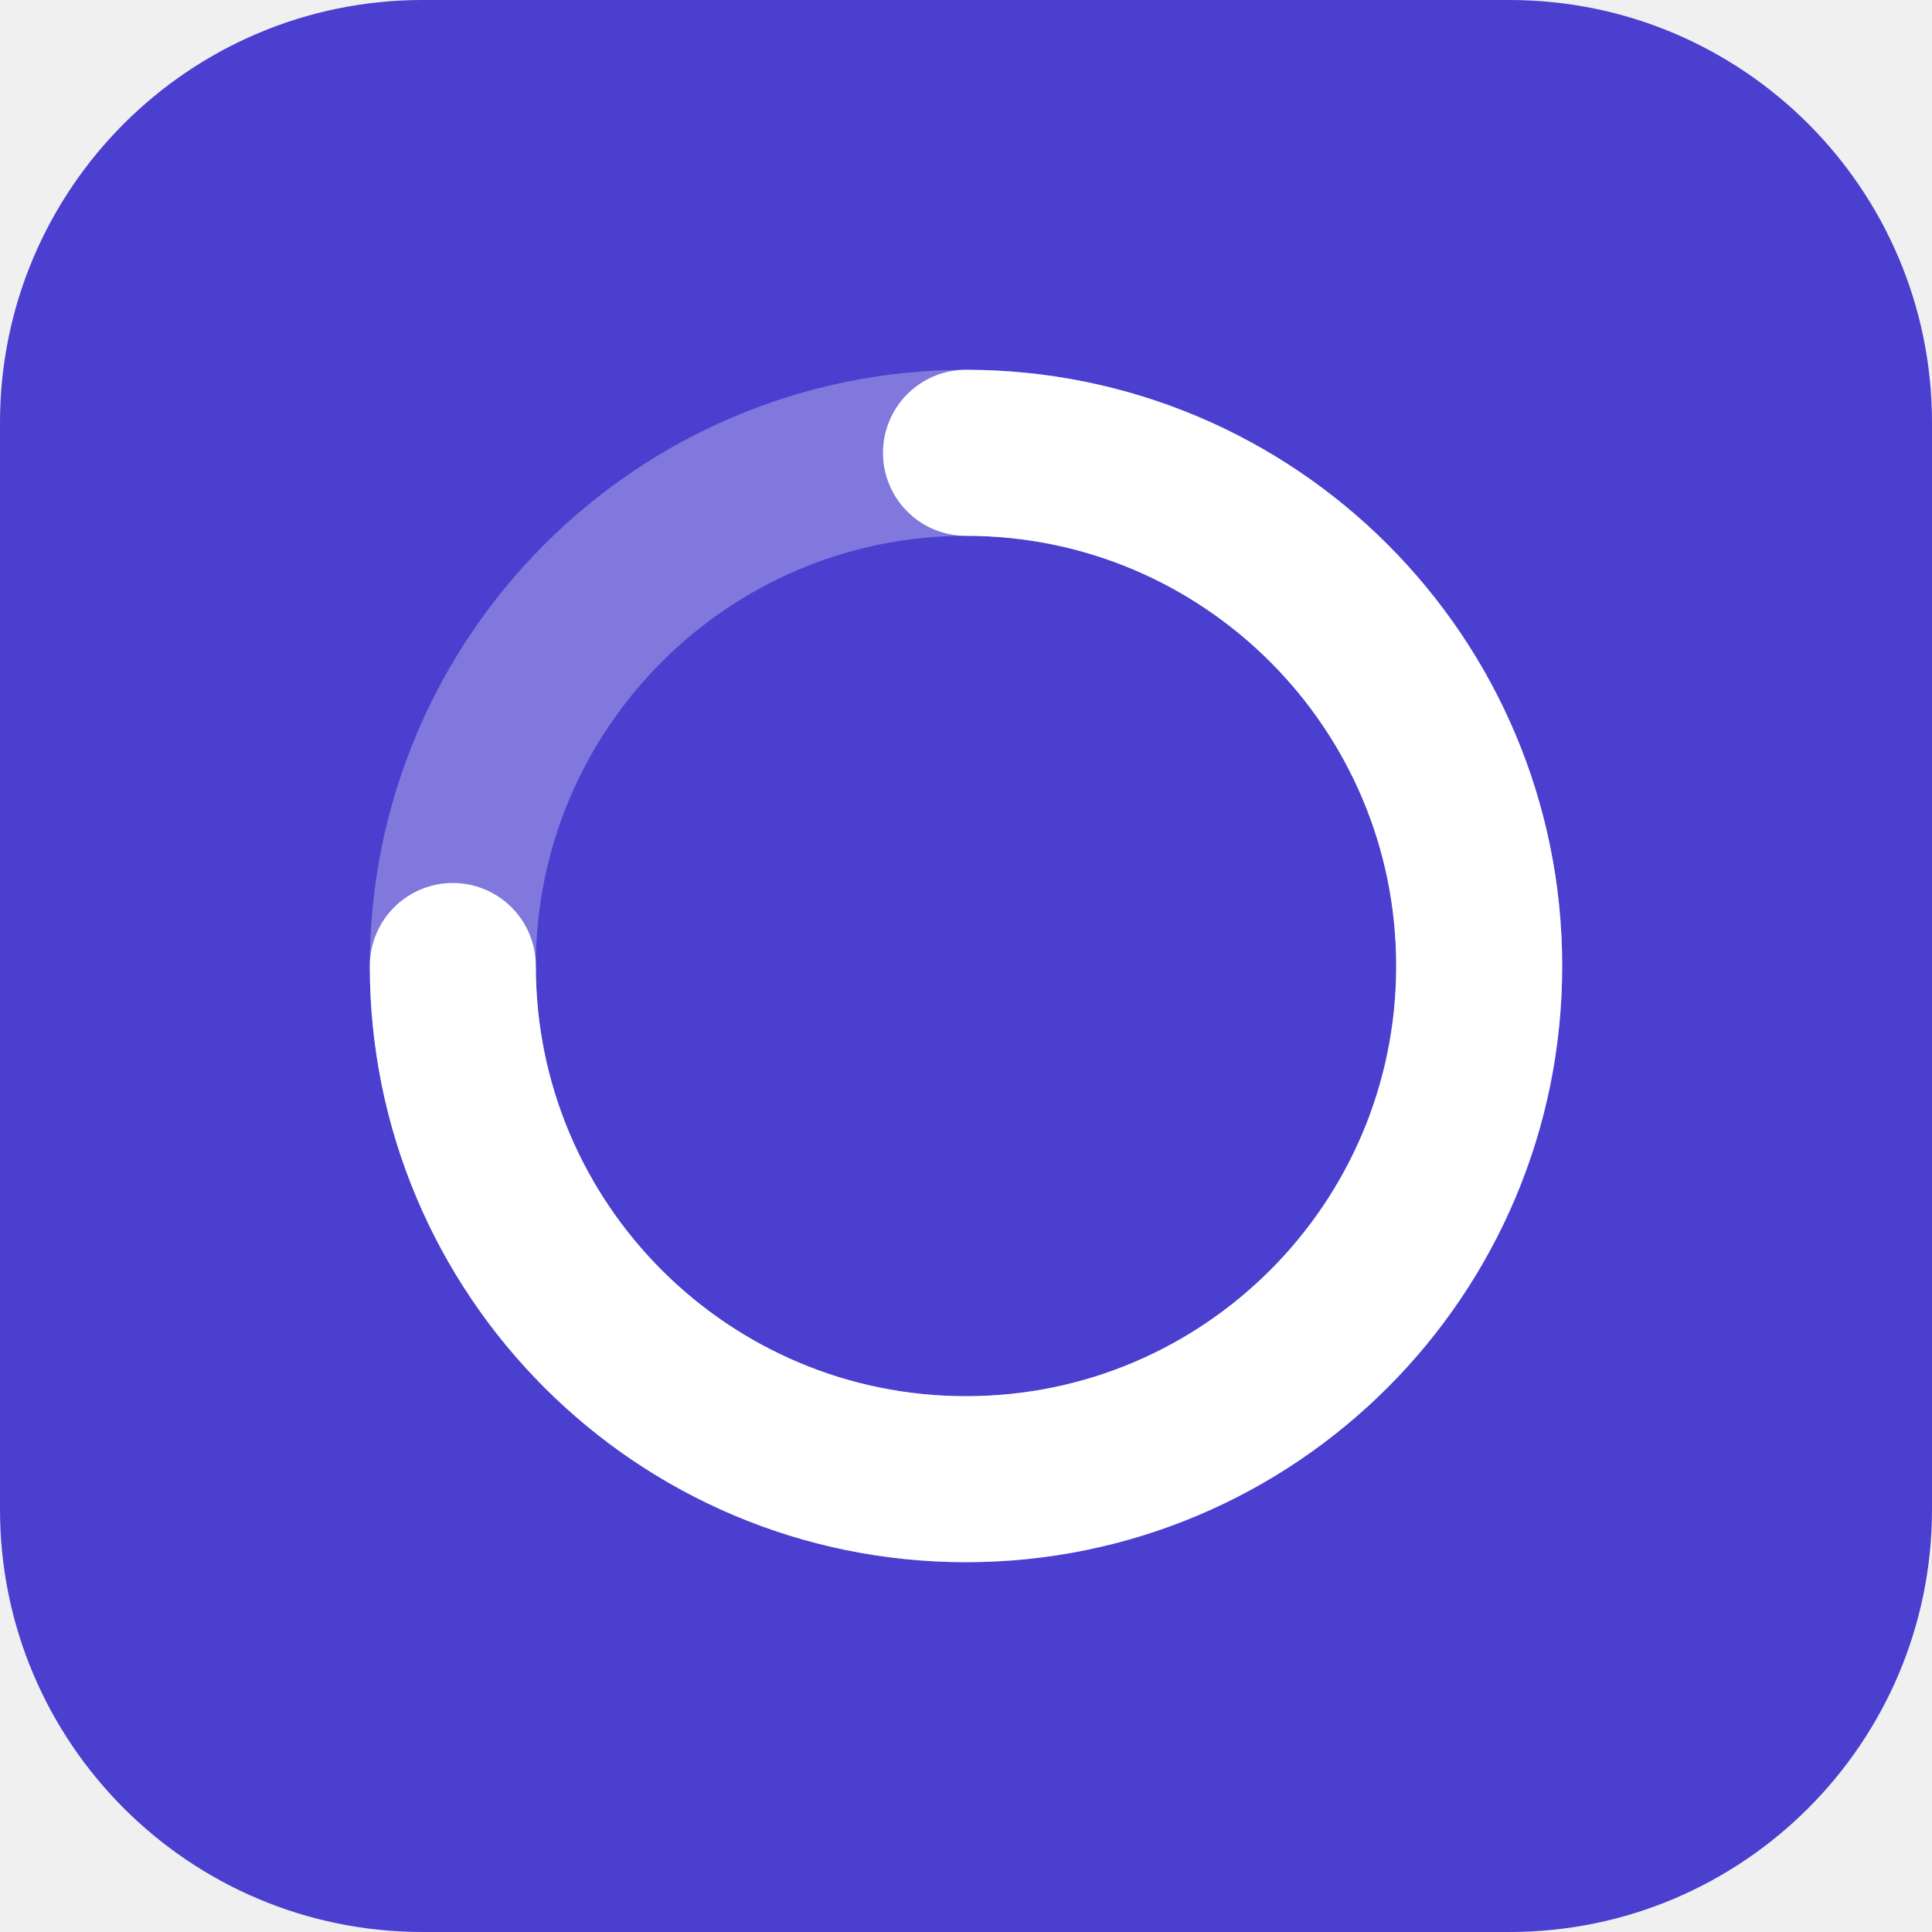
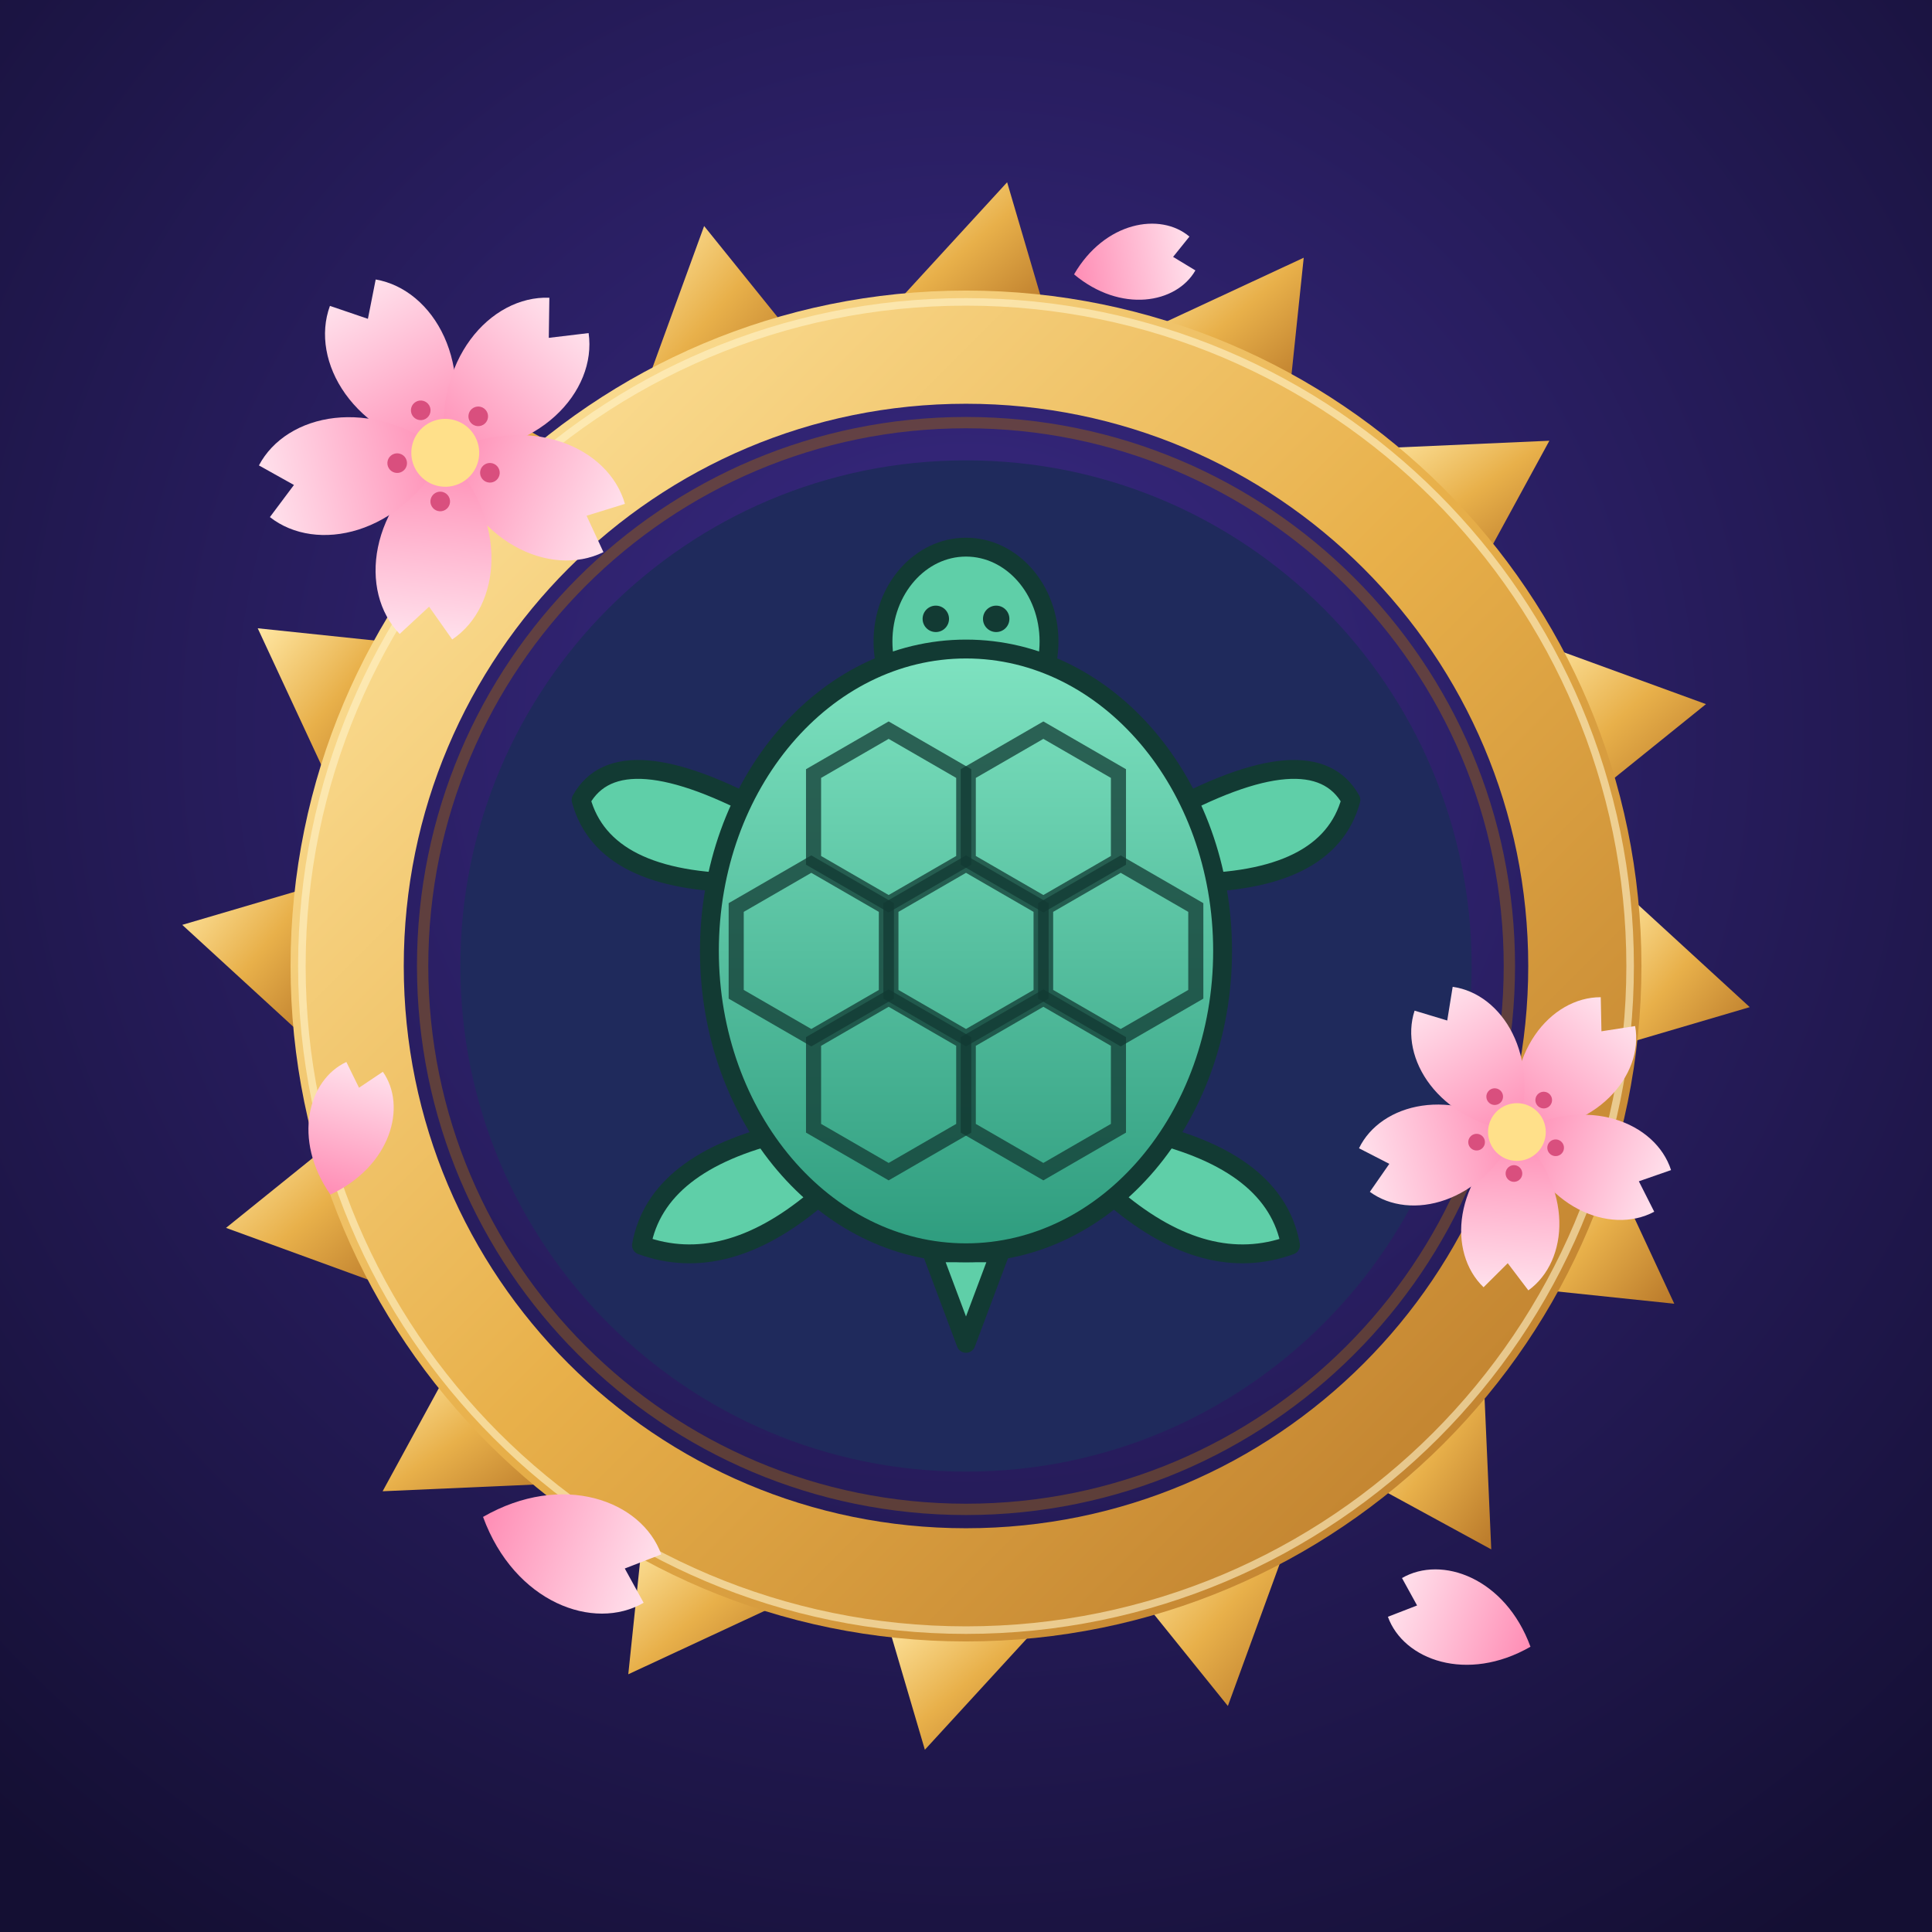
- <svg xmlns="http://www.w3.org/2000/svg" viewBox="0 0 64 64">
-   <rect width="64" height="64" rx="14" fill="#4A3FCF" />
-   <circle cx="32" cy="32" r="17" fill="none" stroke="#fff" stroke-opacity=".3" stroke-width="5.5" />
-   <path d="M32 15 A17 17 0 1 1 15 32" fill="none" stroke="#fff" stroke-width="5.5" stroke-linecap="round" />
+ <svg xmlns="http://www.w3.org/2000/svg" viewBox="0 0 512 512">
+   <defs>
+     <radialGradient id="bg" cx="50%" cy="38%" r="75%">
+       <stop offset="0" stop-color="#3A2A86" />
+       <stop offset="1" stop-color="#140F33" />
+     </radialGradient>
+     <linearGradient id="gold" x1="0" y1="0" x2="1" y2="1">
+       <stop offset="0" stop-color="#FFE7A3" />
+       <stop offset=".5" stop-color="#E8B04A" />
+       <stop offset="1" stop-color="#B9792A" />
+     </linearGradient>
+     <linearGradient id="jade" x1="0" y1="0" x2="0" y2="1">
+       <stop offset="0" stop-color="#7FE3C1" />
+       <stop offset="1" stop-color="#2E9C7E" />
+     </linearGradient>
+     <linearGradient id="pk" x1="0" y1="0" x2="0" y2="1">
+       <stop offset="0" stop-color="#FFE1EC" />
+       <stop offset="1" stop-color="#FF8DB5" />
+     </linearGradient>
+   </defs>
+   <rect width="512" height="512" fill="url(#bg)" />
+   <g fill="url(#gold)">
+     <path d="M428.7,234.8 L463.7,266.9 L428.7,277.2 Z" />
+     <path d="M423.7,302.5 L443.7,345.5 L407.4,341.7 Z" />
+     <path d="M393.1,363.1 L395.2,410.6 L363.1,393.1 Z" />
+     <path d="M341.7,407.4 L325.4,452.1 L302.5,423.7 Z" />
+     <path d="M277.2,428.7 L245.1,463.7 L234.8,428.7 Z" />
+     <path d="M209.5,423.7 L166.5,443.7 L170.3,407.4 Z" />
+     <path d="M148.9,393.1 L101.4,395.2 L118.9,363.1 Z" />
+     <path d="M104.6,341.7 L59.9,325.4 L88.3,302.5 Z" />
+     <path d="M83.3,277.2 L48.3,245.1 L83.3,234.8 Z" />
+     <path d="M88.3,209.5 L68.3,166.5 L104.6,170.3 Z" />
+     <path d="M118.9,148.9 L116.8,101.4 L148.9,118.9 Z" />
+     <path d="M170.3,104.6 L186.6,59.9 L209.5,88.3 Z" />
+     <path d="M234.8,83.3 L266.9,48.3 L277.2,83.3 Z" />
+     <path d="M302.5,88.3 L345.5,68.3 L341.7,104.6 Z" />
+     <path d="M363.1,118.9 L410.6,116.8 L393.1,148.9 Z" />
+     <path d="M407.4,170.3 L452.1,186.6 L423.7,209.5 Z" />
+   </g>
+   <circle cx="256" cy="256" r="164" fill="none" stroke="url(#gold)" stroke-width="30" />
+   <circle cx="256" cy="256" r="144" fill="none" stroke="#8A5A1E" stroke-opacity=".55" stroke-width="3" />
+   <circle cx="256" cy="256" r="176" fill="none" stroke="#FFF3C9" stroke-opacity=".6" stroke-width="2" />
+   <circle cx="256" cy="256" r="134" fill="#1F2A5C" />
+   <g stroke="#123A33" stroke-width="5" stroke-linejoin="round">
+     <ellipse cx="256" cy="170" rx="22" ry="25" fill="#5FCFA8" />
+     <path d="M204,216 q-40,-22 -50,-4 q6,22 44,22 Z" fill="#5FCFA8" />
+     <path d="M308,216 q40,-22 50,-4 q-6,22 -44,22 Z" fill="#5FCFA8" />
+     <path d="M208,300 q-34,8 -38,30 q22,8 46,-12 Z" fill="#5FCFA8" />
+     <path d="M304,300 q34,8 38,30 q-22,8 -46,-12 Z" fill="#5FCFA8" />
+     <path d="M247,332 L256,356 L265,332 Z" fill="#5FCFA8" />
+     <ellipse cx="256" cy="252" rx="68" ry="80" fill="url(#jade)" />
+   </g>
+   <clipPath id="shell">
+     <ellipse cx="256" cy="252" rx="64" ry="76" />
+   </clipPath>
+   <g clip-path="url(#shell)" fill="none" stroke="#123A33" stroke-width="4" stroke-opacity=".75">
+     <path d="M275.9,263.5 L256.0,275.0 L236.1,263.5 L236.1,240.5 L256.0,229.0 L275.9,240.5 Z" />
+     <path d="M316.9,263.5 L297.0,275.0 L277.1,263.5 L277.1,240.5 L297.0,229.0 L316.9,240.5 Z" />
+     <path d="M296.4,299.0 L276.5,310.5 L256.6,299.0 L256.6,276.0 L276.5,264.5 L296.4,276.0 Z" />
+     <path d="M255.4,299.0 L235.5,310.5 L215.6,299.0 L215.6,276.0 L235.5,264.5 L255.4,276.0 Z" />
+     <path d="M234.9,263.5 L215.0,275.0 L195.1,263.5 L195.1,240.5 L215.0,229.0 L234.9,240.5 Z" />
+     <path d="M255.4,228.0 L235.5,239.5 L215.6,228.0 L215.6,205.0 L235.5,193.5 L255.4,205.0 Z" />
+     <path d="M296.4,228.0 L276.5,239.5 L256.6,228.0 L256.6,205.0 L276.5,193.5 L296.4,205.0 Z" />
+   </g>
+   <circle cx="248" cy="164" r="3.5" fill="#123A33" />
+   <circle cx="264" cy="164" r="3.5" fill="#123A33" />
+   <g transform="translate(118 120) rotate(-30) scale(1.0)">
+     <path d="M0 24 C-19 8 -19 -15 -7 -25 L0 -17 L7 -25 C19 -15 19 8 0 24Z" transform="rotate(0) translate(0 -24)" fill="url(#pk)" />
+     <path d="M0 24 C-19 8 -19 -15 -7 -25 L0 -17 L7 -25 C19 -15 19 8 0 24Z" transform="rotate(72) translate(0 -24)" fill="url(#pk)" />
+     <path d="M0 24 C-19 8 -19 -15 -7 -25 L0 -17 L7 -25 C19 -15 19 8 0 24Z" transform="rotate(144) translate(0 -24)" fill="url(#pk)" />
+     <path d="M0 24 C-19 8 -19 -15 -7 -25 L0 -17 L7 -25 C19 -15 19 8 0 24Z" transform="rotate(216) translate(0 -24)" fill="url(#pk)" />
+     <path d="M0 24 C-19 8 -19 -15 -7 -25 L0 -17 L7 -25 C19 -15 19 8 0 24Z" transform="rotate(288) translate(0 -24)" fill="url(#pk)" />
+     <circle r="9" fill="#FFE08A" />
+     <circle cx="0.0" cy="-13.0" r="2.6" fill="#D94F7E" />
+     <circle cx="12.4" cy="-4.0" r="2.6" fill="#D94F7E" />
+     <circle cx="7.6" cy="10.5" r="2.6" fill="#D94F7E" />
+     <circle cx="-7.6" cy="10.5" r="2.6" fill="#D94F7E" />
+     <circle cx="-12.4" cy="-4.0" r="2.6" fill="#D94F7E" />
+   </g>
+   <g transform="translate(402 300) rotate(40) scale(0.85)">
+     <path d="M0 24 C-19 8 -19 -15 -7 -25 L0 -17 L7 -25 C19 -15 19 8 0 24Z" transform="rotate(0) translate(0 -24)" fill="url(#pk)" />
+     <path d="M0 24 C-19 8 -19 -15 -7 -25 L0 -17 L7 -25 C19 -15 19 8 0 24Z" transform="rotate(72) translate(0 -24)" fill="url(#pk)" />
+     <path d="M0 24 C-19 8 -19 -15 -7 -25 L0 -17 L7 -25 C19 -15 19 8 0 24Z" transform="rotate(144) translate(0 -24)" fill="url(#pk)" />
+     <path d="M0 24 C-19 8 -19 -15 -7 -25 L0 -17 L7 -25 C19 -15 19 8 0 24Z" transform="rotate(216) translate(0 -24)" fill="url(#pk)" />
+     <path d="M0 24 C-19 8 -19 -15 -7 -25 L0 -17 L7 -25 C19 -15 19 8 0 24Z" transform="rotate(288) translate(0 -24)" fill="url(#pk)" />
+     <circle r="9" fill="#FFE08A" />
+     <circle cx="0.0" cy="-13.0" r="2.6" fill="#D94F7E" />
+     <circle cx="12.4" cy="-4.0" r="2.6" fill="#D94F7E" />
+     <circle cx="7.6" cy="10.5" r="2.6" fill="#D94F7E" />
+     <circle cx="-7.6" cy="10.5" r="2.6" fill="#D94F7E" />
+     <circle cx="-12.4" cy="-4.0" r="2.6" fill="#D94F7E" />
+   </g>
+   <path d="M0 24 C-19 8 -19 -15 -7 -25 L0 -17 L7 -25 C19 -15 19 8 0 24Z" transform="translate(150 410) rotate(110) scale(0.975)" fill="url(#pk)" />
+   <path d="M0 24 C-19 8 -19 -15 -7 -25 L0 -17 L7 -25 C19 -15 19 8 0 24Z" transform="translate(388 430) rotate(-70) scale(0.78)" fill="url(#pk)" />
+   <path d="M0 24 C-19 8 -19 -15 -7 -25 L0 -17 L7 -25 C19 -15 19 8 0 24Z" transform="translate(92 300) rotate(15) scale(0.715)" fill="url(#pk)" />
+   <path d="M0 24 C-19 8 -19 -15 -7 -25 L0 -17 L7 -25 C19 -15 19 8 0 24Z" transform="translate(300 70) rotate(80) scale(0.65)" fill="url(#pk)" />
</svg>
